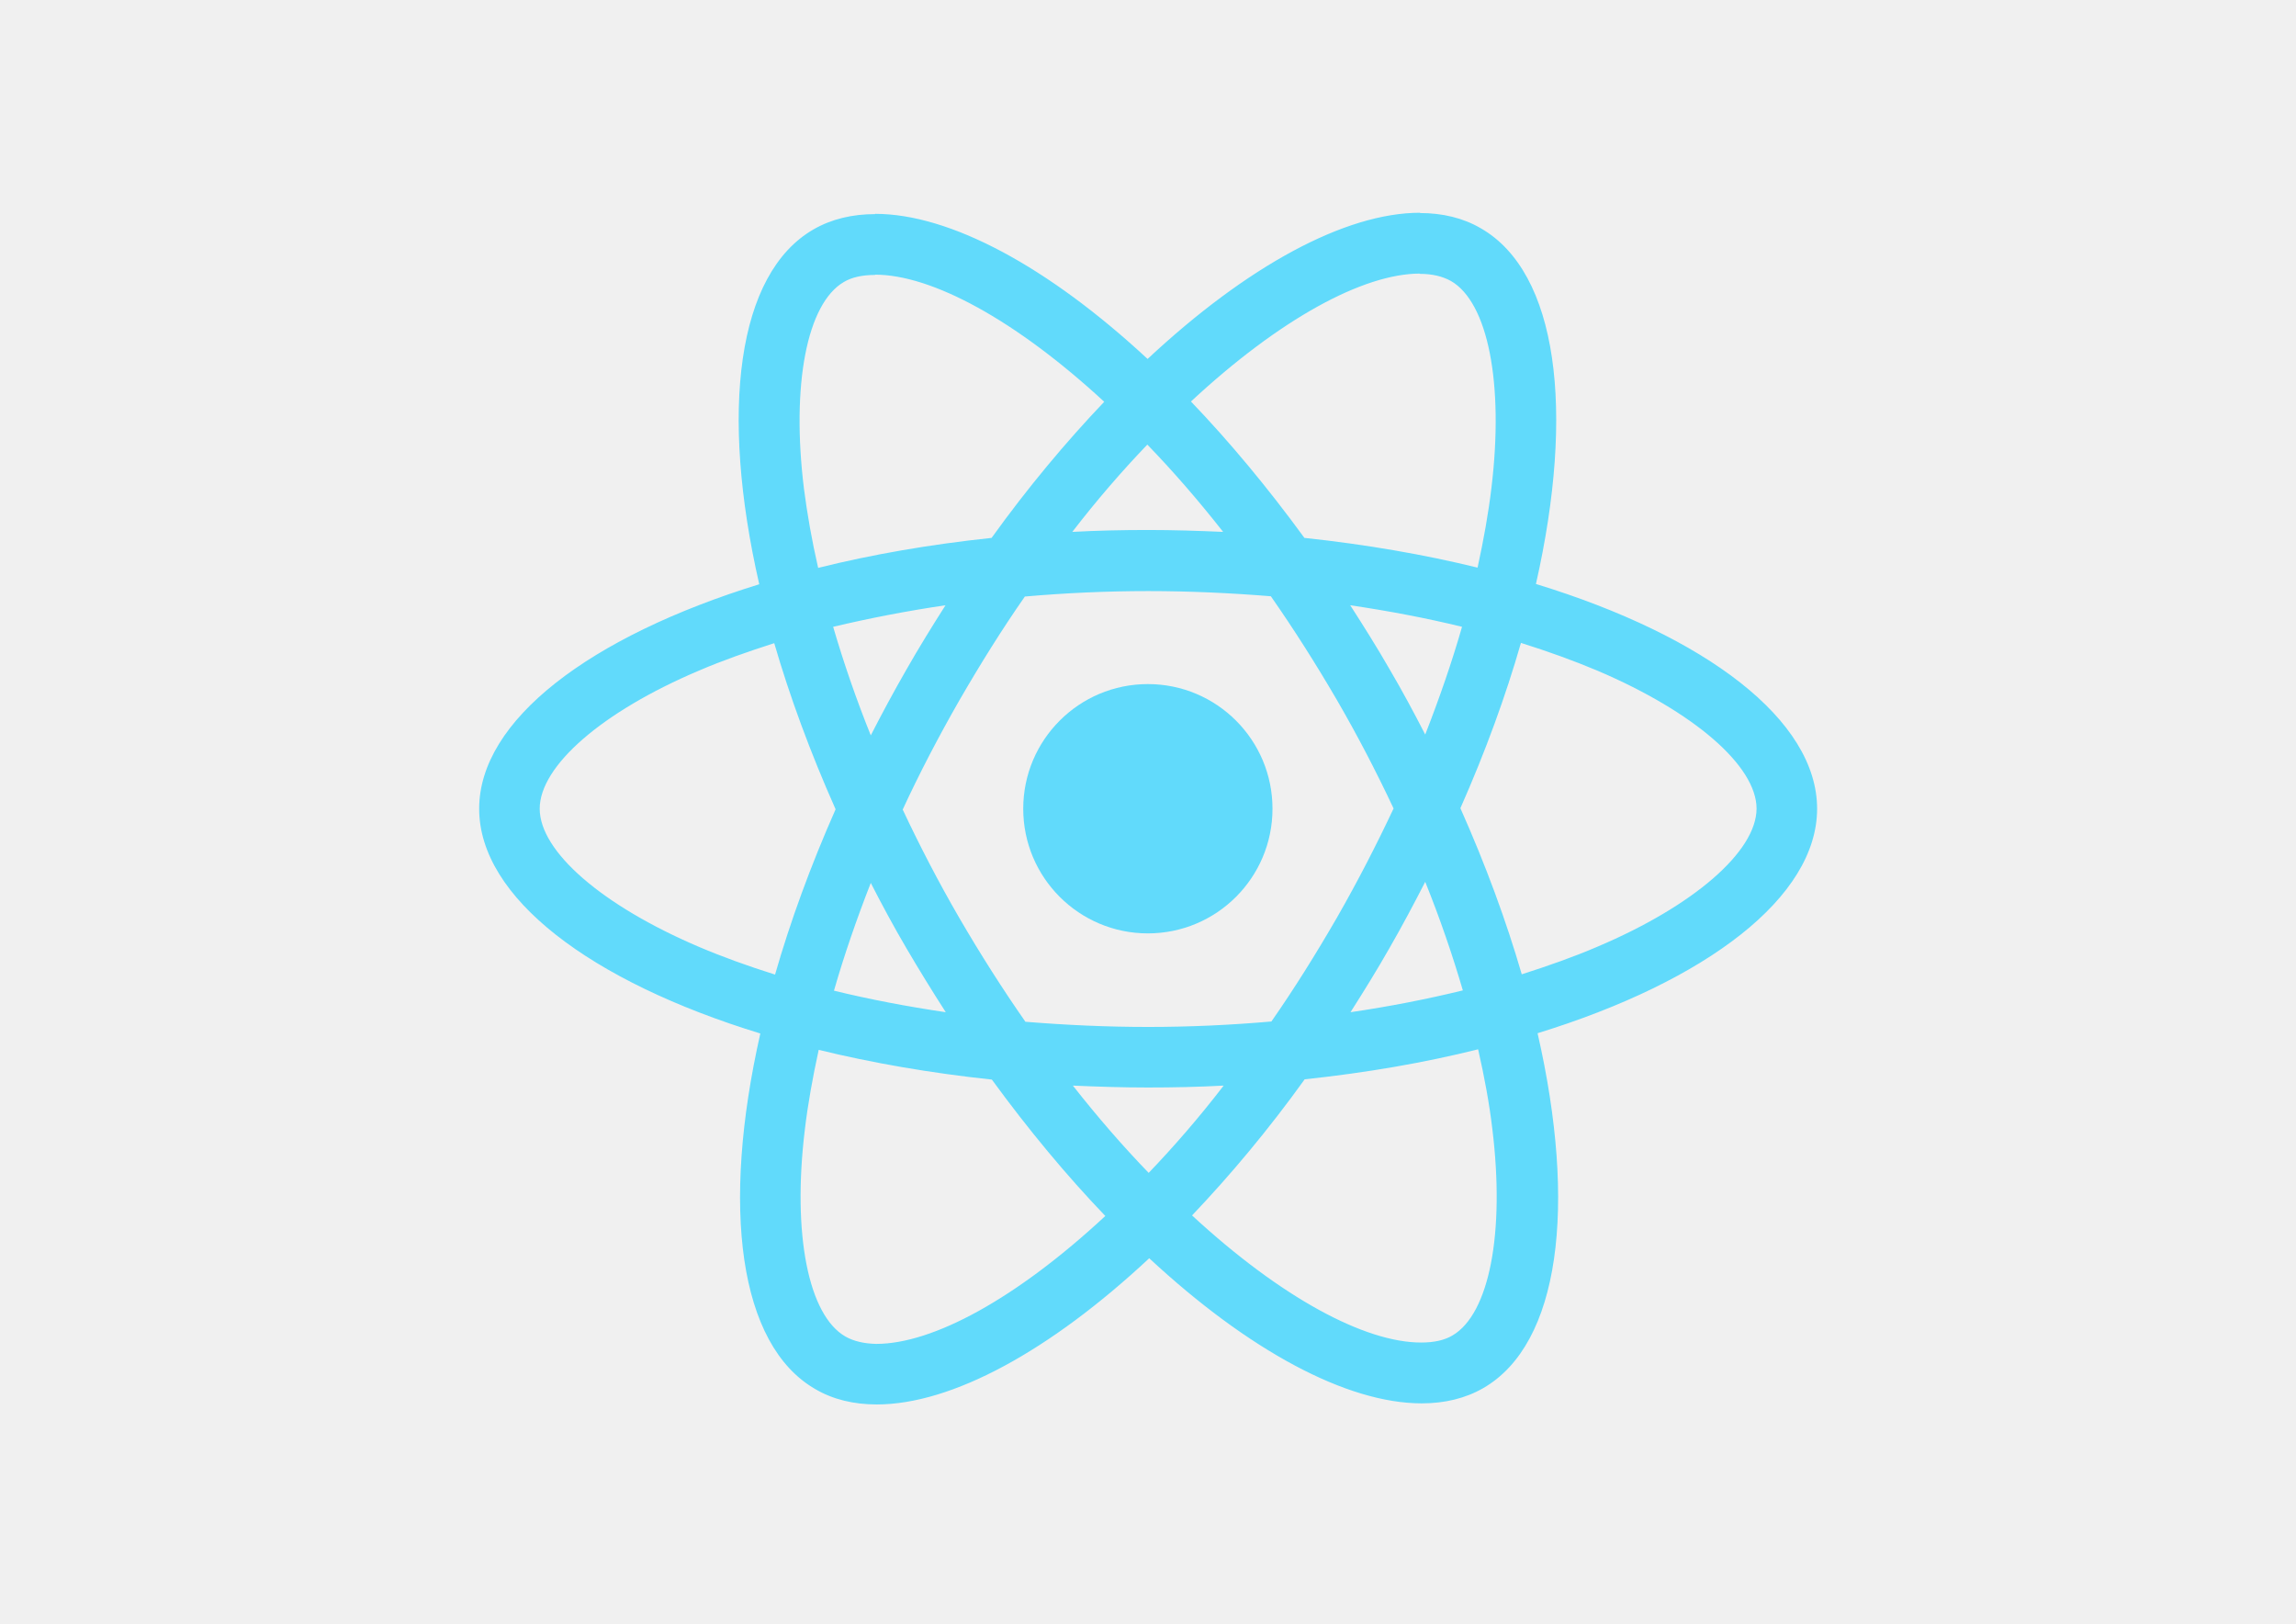
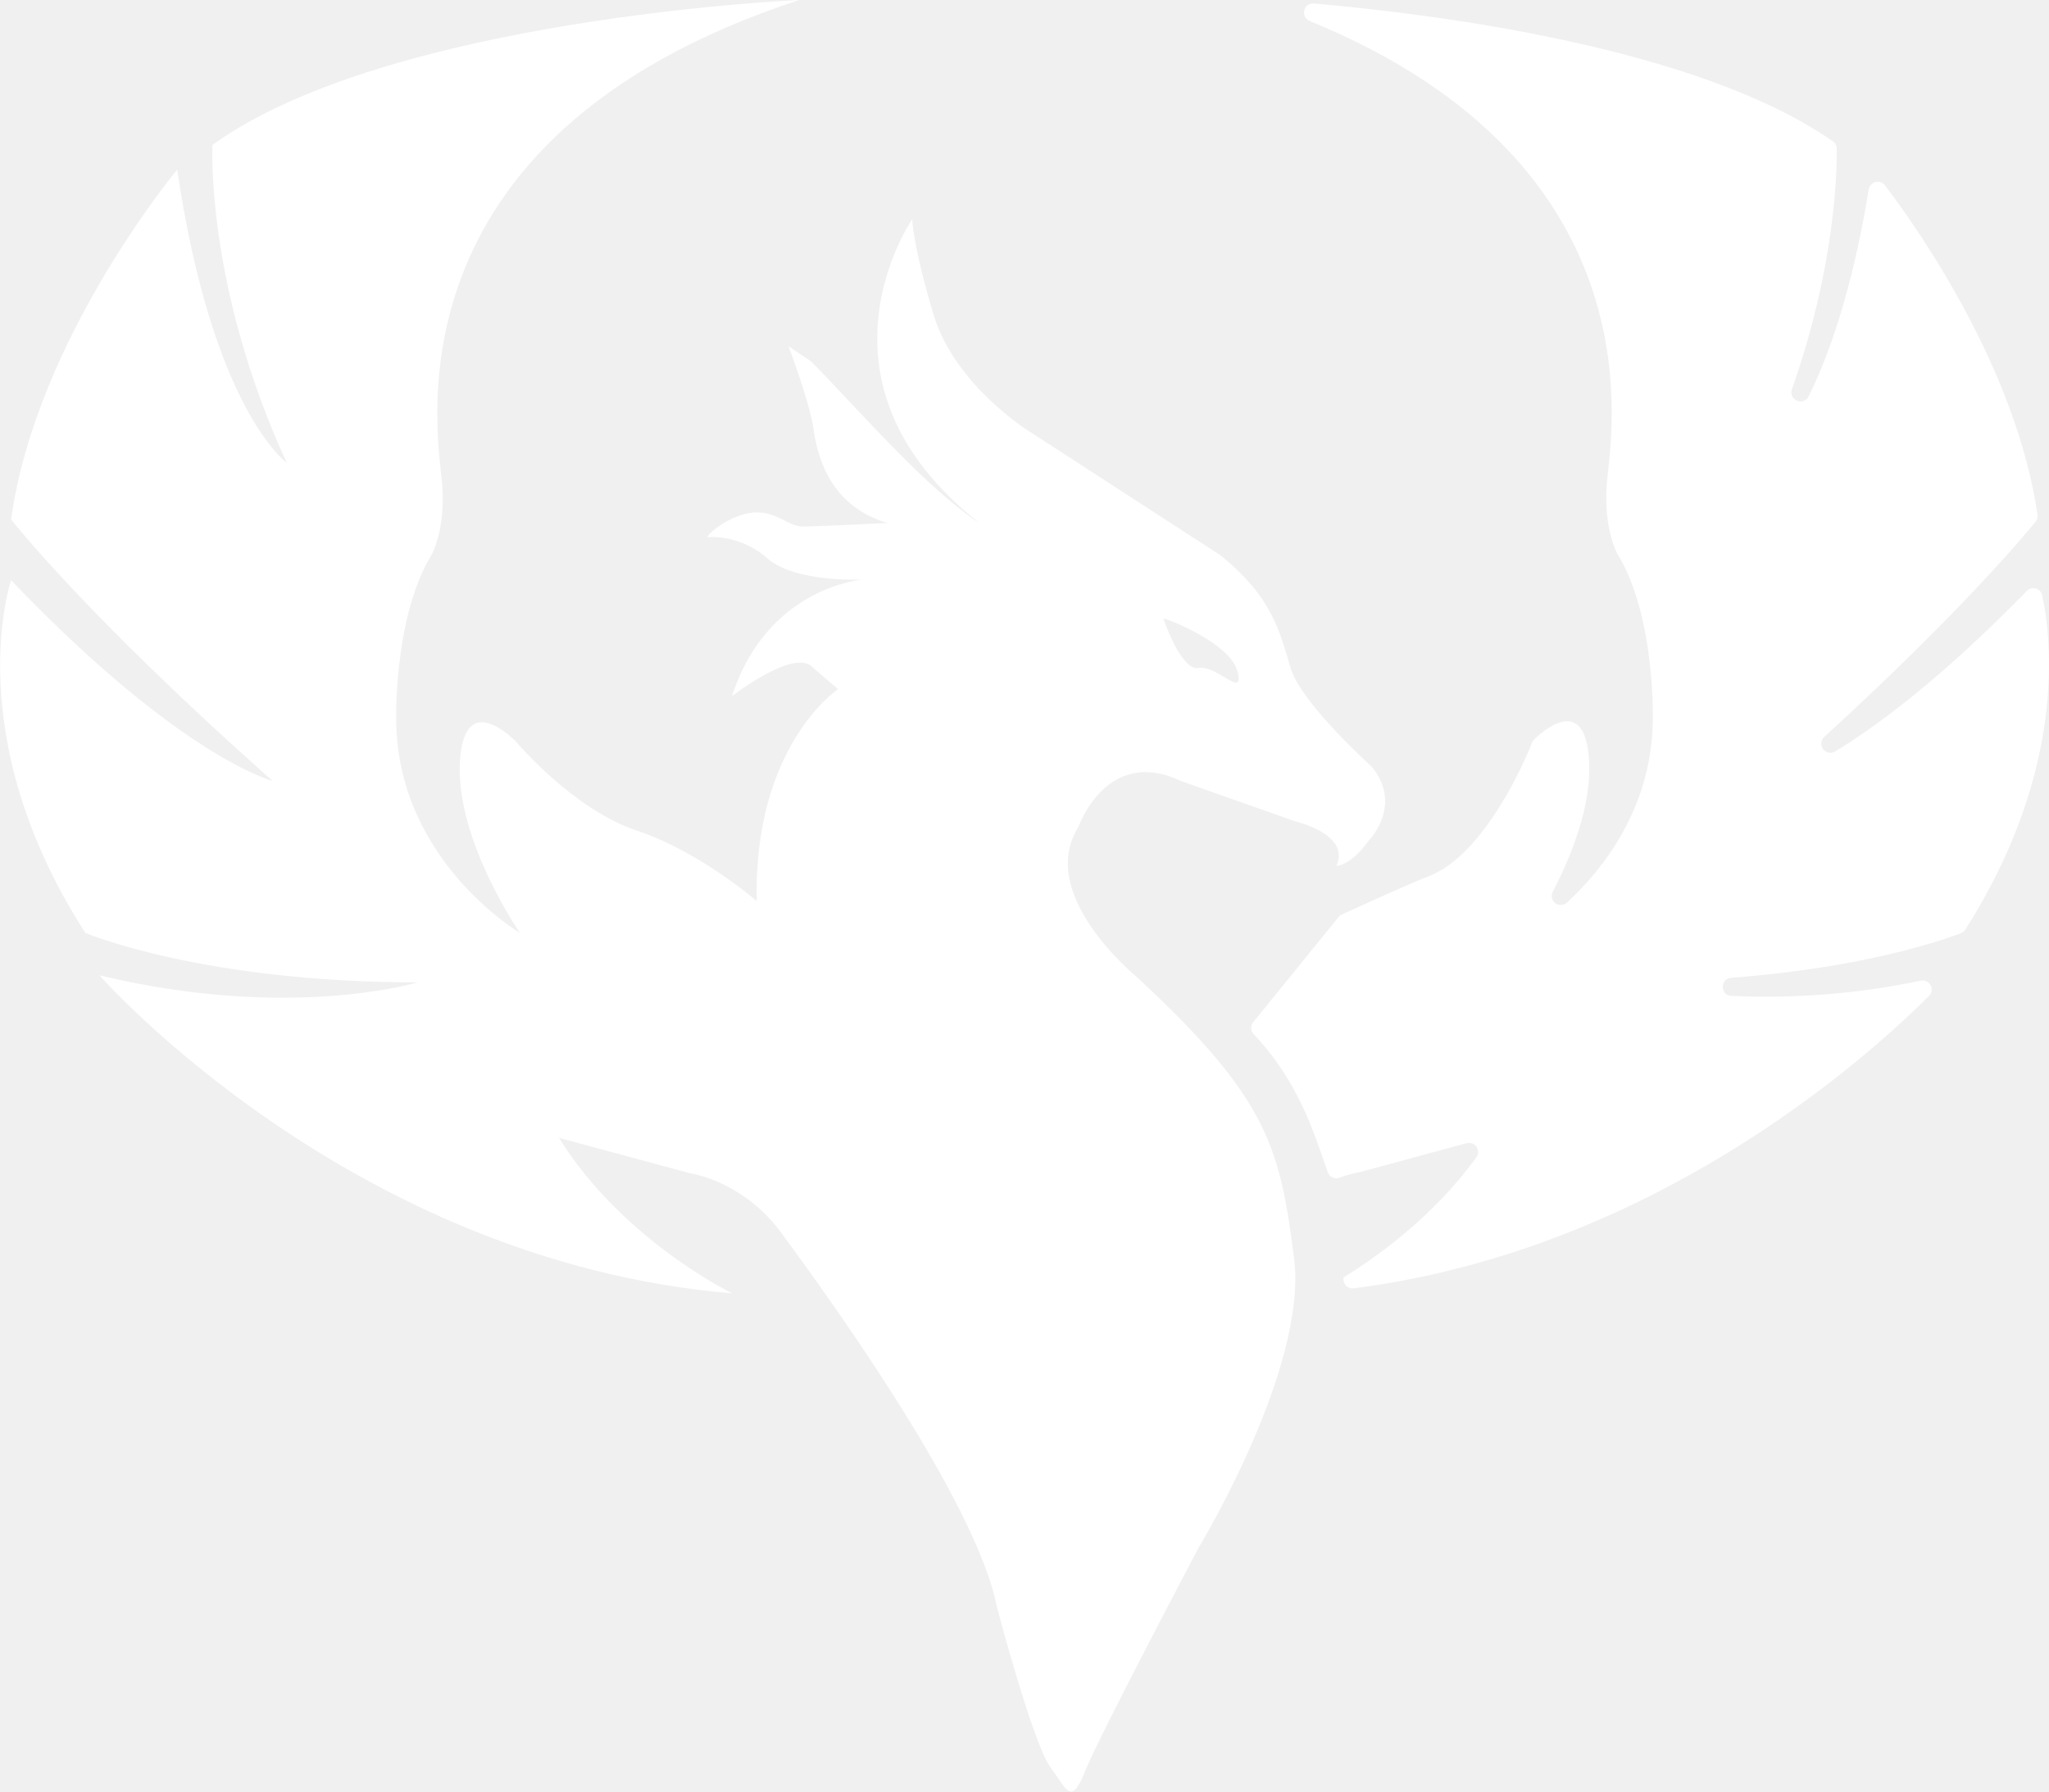
- <svg xmlns="http://www.w3.org/2000/svg" viewBox="0 0 841.9 595.3">
-   <g fill="#61DAFB">
-     <path d="M666.3 296.5c0-32.5-40.7-63.3-103.1-82.4 14.4-63.6 8-114.2-20.2-130.4-6.5-3.8-14.1-5.6-22.4-5.6v22.3c4.6 0 8.3.9 11.4 2.6 13.6 7.8 19.5 37.5 14.9 75.7-1.1 9.4-2.9 19.3-5.1 29.4-19.6-4.8-41-8.5-63.5-10.9-13.5-18.5-27.5-35.3-41.6-50 32.6-30.3 63.2-46.9 84-46.9V78c-27.5 0-63.5 19.6-99.9 53.6-36.4-33.8-72.4-53.2-99.9-53.2v22.3c20.7 0 51.4 16.5 84 46.6-14 14.7-28 31.4-41.3 49.9-22.6 2.4-44 6.1-63.6 11-2.3-10-4-19.7-5.2-29-4.7-38.2 1.1-67.9 14.6-75.8 3-1.8 6.9-2.6 11.5-2.6V78.5c-8.4 0-16 1.8-22.6 5.6-28.1 16.2-34.4 66.7-19.9 130.1-62.2 19.2-102.7 49.9-102.7 82.3 0 32.5 40.7 63.3 103.1 82.4-14.4 63.6-8 114.2 20.2 130.4 6.5 3.8 14.1 5.6 22.5 5.6 27.5 0 63.5-19.6 99.9-53.6 36.4 33.8 72.4 53.2 99.9 53.2 8.4 0 16-1.8 22.6-5.6 28.1-16.2 34.4-66.7 19.9-130.1 62-19.1 102.5-49.9 102.5-82.3zm-130.2-66.7c-3.7 12.9-8.3 26.2-13.5 39.5-4.1-8-8.4-16-13.1-24-4.6-8-9.5-15.8-14.4-23.4 14.2 2.1 27.9 4.7 41 7.9zm-45.8 106.5c-7.8 13.5-15.8 26.3-24.1 38.2-14.9 1.3-30 2-45.2 2-15.1 0-30.2-.7-45-1.9-8.3-11.9-16.4-24.6-24.2-38-7.6-13.1-14.5-26.4-20.8-39.8 6.2-13.4 13.2-26.8 20.7-39.9 7.8-13.5 15.8-26.3 24.1-38.2 14.9-1.3 30-2 45.2-2 15.1 0 30.2.7 45 1.9 8.3 11.9 16.4 24.6 24.2 38 7.6 13.1 14.5 26.4 20.8 39.8-6.3 13.4-13.2 26.8-20.7 39.9zm32.3-13c5.4 13.4 10 26.8 13.8 39.8-13.1 3.2-26.9 5.9-41.2 8 4.9-7.7 9.8-15.6 14.4-23.7 4.6-8 8.9-16.1 13-24.1zM421.2 430c-9.3-9.6-18.6-20.3-27.8-32 9 .4 18.2.7 27.5.7 9.4 0 18.7-.2 27.8-.7-9 11.7-18.3 22.4-27.5 32zm-74.4-58.9c-14.2-2.1-27.9-4.7-41-7.9 3.7-12.9 8.3-26.2 13.5-39.5 4.1 8 8.4 16 13.1 24 4.7 8 9.5 15.8 14.4 23.4zM420.7 163c9.3 9.6 18.6 20.3 27.8 32-9-.4-18.2-.7-27.5-.7-9.4 0-18.7.2-27.8.7 9-11.7 18.3-22.4 27.5-32zm-74 58.9c-4.9 7.7-9.8 15.6-14.4 23.7-4.6 8-8.9 16-13 24-5.4-13.4-10-26.8-13.8-39.8 13.1-3.1 26.9-5.8 41.2-7.9zm-90.5 125.2c-35.4-15.1-58.3-34.9-58.3-50.6 0-15.7 22.9-35.6 58.3-50.6 8.6-3.7 18-7 27.7-10.1 5.7 19.6 13.2 40 22.5 60.9-9.2 20.8-16.6 41.1-22.2 60.6-9.9-3.1-19.3-6.5-28-10.2zM310 490c-13.6-7.8-19.5-37.5-14.9-75.7 1.1-9.4 2.9-19.3 5.1-29.4 19.6 4.8 41 8.5 63.5 10.9 13.5 18.5 27.5 35.3 41.6 50-32.6 30.3-63.2 46.9-84 46.9-4.5-.1-8.3-1-11.3-2.7zm237.2-76.2c4.7 38.2-1.1 67.9-14.6 75.8-3 1.8-6.9 2.6-11.5 2.6-20.7 0-51.4-16.5-84-46.6 14-14.7 28-31.4 41.3-49.9 22.6-2.4 44-6.1 63.6-11 2.3 10.1 4.1 19.8 5.2 29.1zm38.5-66.7c-8.6 3.7-18 7-27.7 10.1-5.7-19.6-13.2-40-22.5-60.9 9.2-20.8 16.6-41.1 22.2-60.6 9.9 3.1 19.3 6.5 28.1 10.2 35.4 15.1 58.3 34.9 58.3 50.6-.1 15.7-23 35.6-58.4 50.6zM320.8 78.4z" />
-     <circle cx="420.9" cy="296.5" r="45.7" />
-     <path d="M520.5 78.1z" />
-   </g>
+ <svg xmlns="http://www.w3.org/2000/svg" id="Layer_1" data-name="Layer 1" viewBox="0 0 799.1 698.91">
+   <defs>
+     <style>.cls-1{fill:#fff;}</style>
+   </defs>
+   <path class="cls-1" d="M443.67,431s-38.6-31.71-22.06-57.9c0,0,11-31.71,40-17.92l44.6,15.74s21.57,4.94,16.05,17.34c0,0,5.52,0,12.41-9.65,0,0,13.78-13.78,1.38-28.95,0,0-27.57-24.81-31.71-38.59s-6.89-27.57-27.57-44.12l-74.44-48.24s-28.95-17.92-37.22-45.49S356.82,136,356.82,136,312.71,199.38,383,254.52c0,0-9-5.43-24.81-20.68-15.61-15.09-37.92-40-41.35-42.73l-8.27-5.52s8.27,22.06,9.64,31.71,5.52,30.33,28.95,37.22c0,0-27.57,1.38-33.08,1.38s-9.65-5.52-17.92-5.52-17.92,6.9-19.3,9.65a32.91,32.91,0,0,1,23.43,8.27c11,9.65,37.22,8.27,37.22,8.27s-37.22,2.76-51,45.49c0,0,24.81-19.29,31.7-11l9.65,8.27s-33.08,22.05-31.7,82.71c0,0-22.06-19.3-46.87-27.57S202.43,340,202.43,340s-20.68-22.06-22.06,8.27,23.44,66.16,23.44,66.16-46.87-27.57-48.25-81.33c0,0-1.38-41.35,13.79-66.17,0,0,5.51-9.64,4.13-27.57S148.67,104.26,312.71,50.5c0,0-159.91,6.89-228.83,56.52,0,0-2.76,55.14,29,124.06,0,0-28.95-20.67-42.74-114.41,0,0-55.14,66.17-64.78,136.47,0,0,28.94,37.22,102,102,0,0-35.84-9.08-102-78.29,0,0-20.68,60.37,28.94,137.56,0,0,45.49,19.3,129.58,19.3,0,0-49.62,15.17-124.06-2.75,0,0,97.87,111.65,246.75,124.06,0,0-42.73-20.68-67.55-60.65l51,13.78s20.67,2.76,35.84,23.44S381.64,635,389.91,677.72c0,0,13.78,52.38,20.67,62s8.28,15.16,13.79,1.38,44.11-86.85,44.11-86.85,42.73-70.3,37.22-113S496.05,479.21,443.67,431Zm40-118.55c2.76,11-8.27-2.76-15.16-1.38s-13.78-19.3-13.78-19.3C456.07,291.74,480.89,301.39,483.64,312.42Z" transform="translate(-1.03 -50.5)" />
+   <path class="cls-1" d="M797.48,282.72a3.54,3.54,0,0,0-6-1.7c-33.14,34-58.32,52.63-74.79,62.64a3.55,3.55,0,0,1-4.25-5.64c52.59-48.15,77.43-77.85,82.46-84a3.54,3.54,0,0,0,.75-2.75c-8.31-56.68-45.77-110.37-59.5-128.49a3.55,3.55,0,0,0-6.32,1.6c-6.4,39.12-15.44,64.57-23.45,80.73-2,4-8,1.4-6.5-2.79,17-48.24,17.59-85.38,17.46-93.83a3.51,3.51,0,0,0-1.5-2.84C663.29,68.88,560.7,56,513.42,51.87a3.54,3.54,0,0,0-1.63,6.81C650.2,115.4,629,222,627.68,239c-1.38,17.92,4.14,27.57,4.14,27.57C647,291.35,645.6,332.7,645.6,332.7c-.86,33.71-19.61,57.13-33.48,69.9a3.54,3.54,0,0,1-5.52-4.26c6.89-13.23,15-32.79,14.19-50.47-1.24-27.34-18.16-12.12-21.49-8.85a3.56,3.56,0,0,0-.82,1.27c-2.12,5.66-18.34,43.81-40.4,52.08-7.29,2.73-33.59,14.82-33.59,14.82a3.37,3.37,0,0,0-1.44,1.06c-4.81,6-26.57,32.71-33.29,41a3.53,3.53,0,0,0,.16,4.64c17.6,18.62,23.45,38.17,28.92,53.89a3.55,3.55,0,0,0,4.59,2.15A42.87,42.87,0,0,1,531,507.8l.38-.08L573,496.46a3.55,3.55,0,0,1,3.82,5.49c-16.85,23.29-39,39-51.86,46.87,0,.23,0,.46,0,.7v0a3.56,3.56,0,0,0,4,3.55c116.29-14.89,199-88.78,224.32-114a3.54,3.54,0,0,0-3.24-6A294.29,294.29,0,0,1,676.25,439c-4.42-.23-4.48-6.74-.06-7.07,52.74-4,83.55-15.07,89.61-17.42a3.65,3.65,0,0,0,1.73-1.42C807,351,801.16,300,797.48,282.72Z" transform="translate(-1.03 -50.5)" />
</svg>
